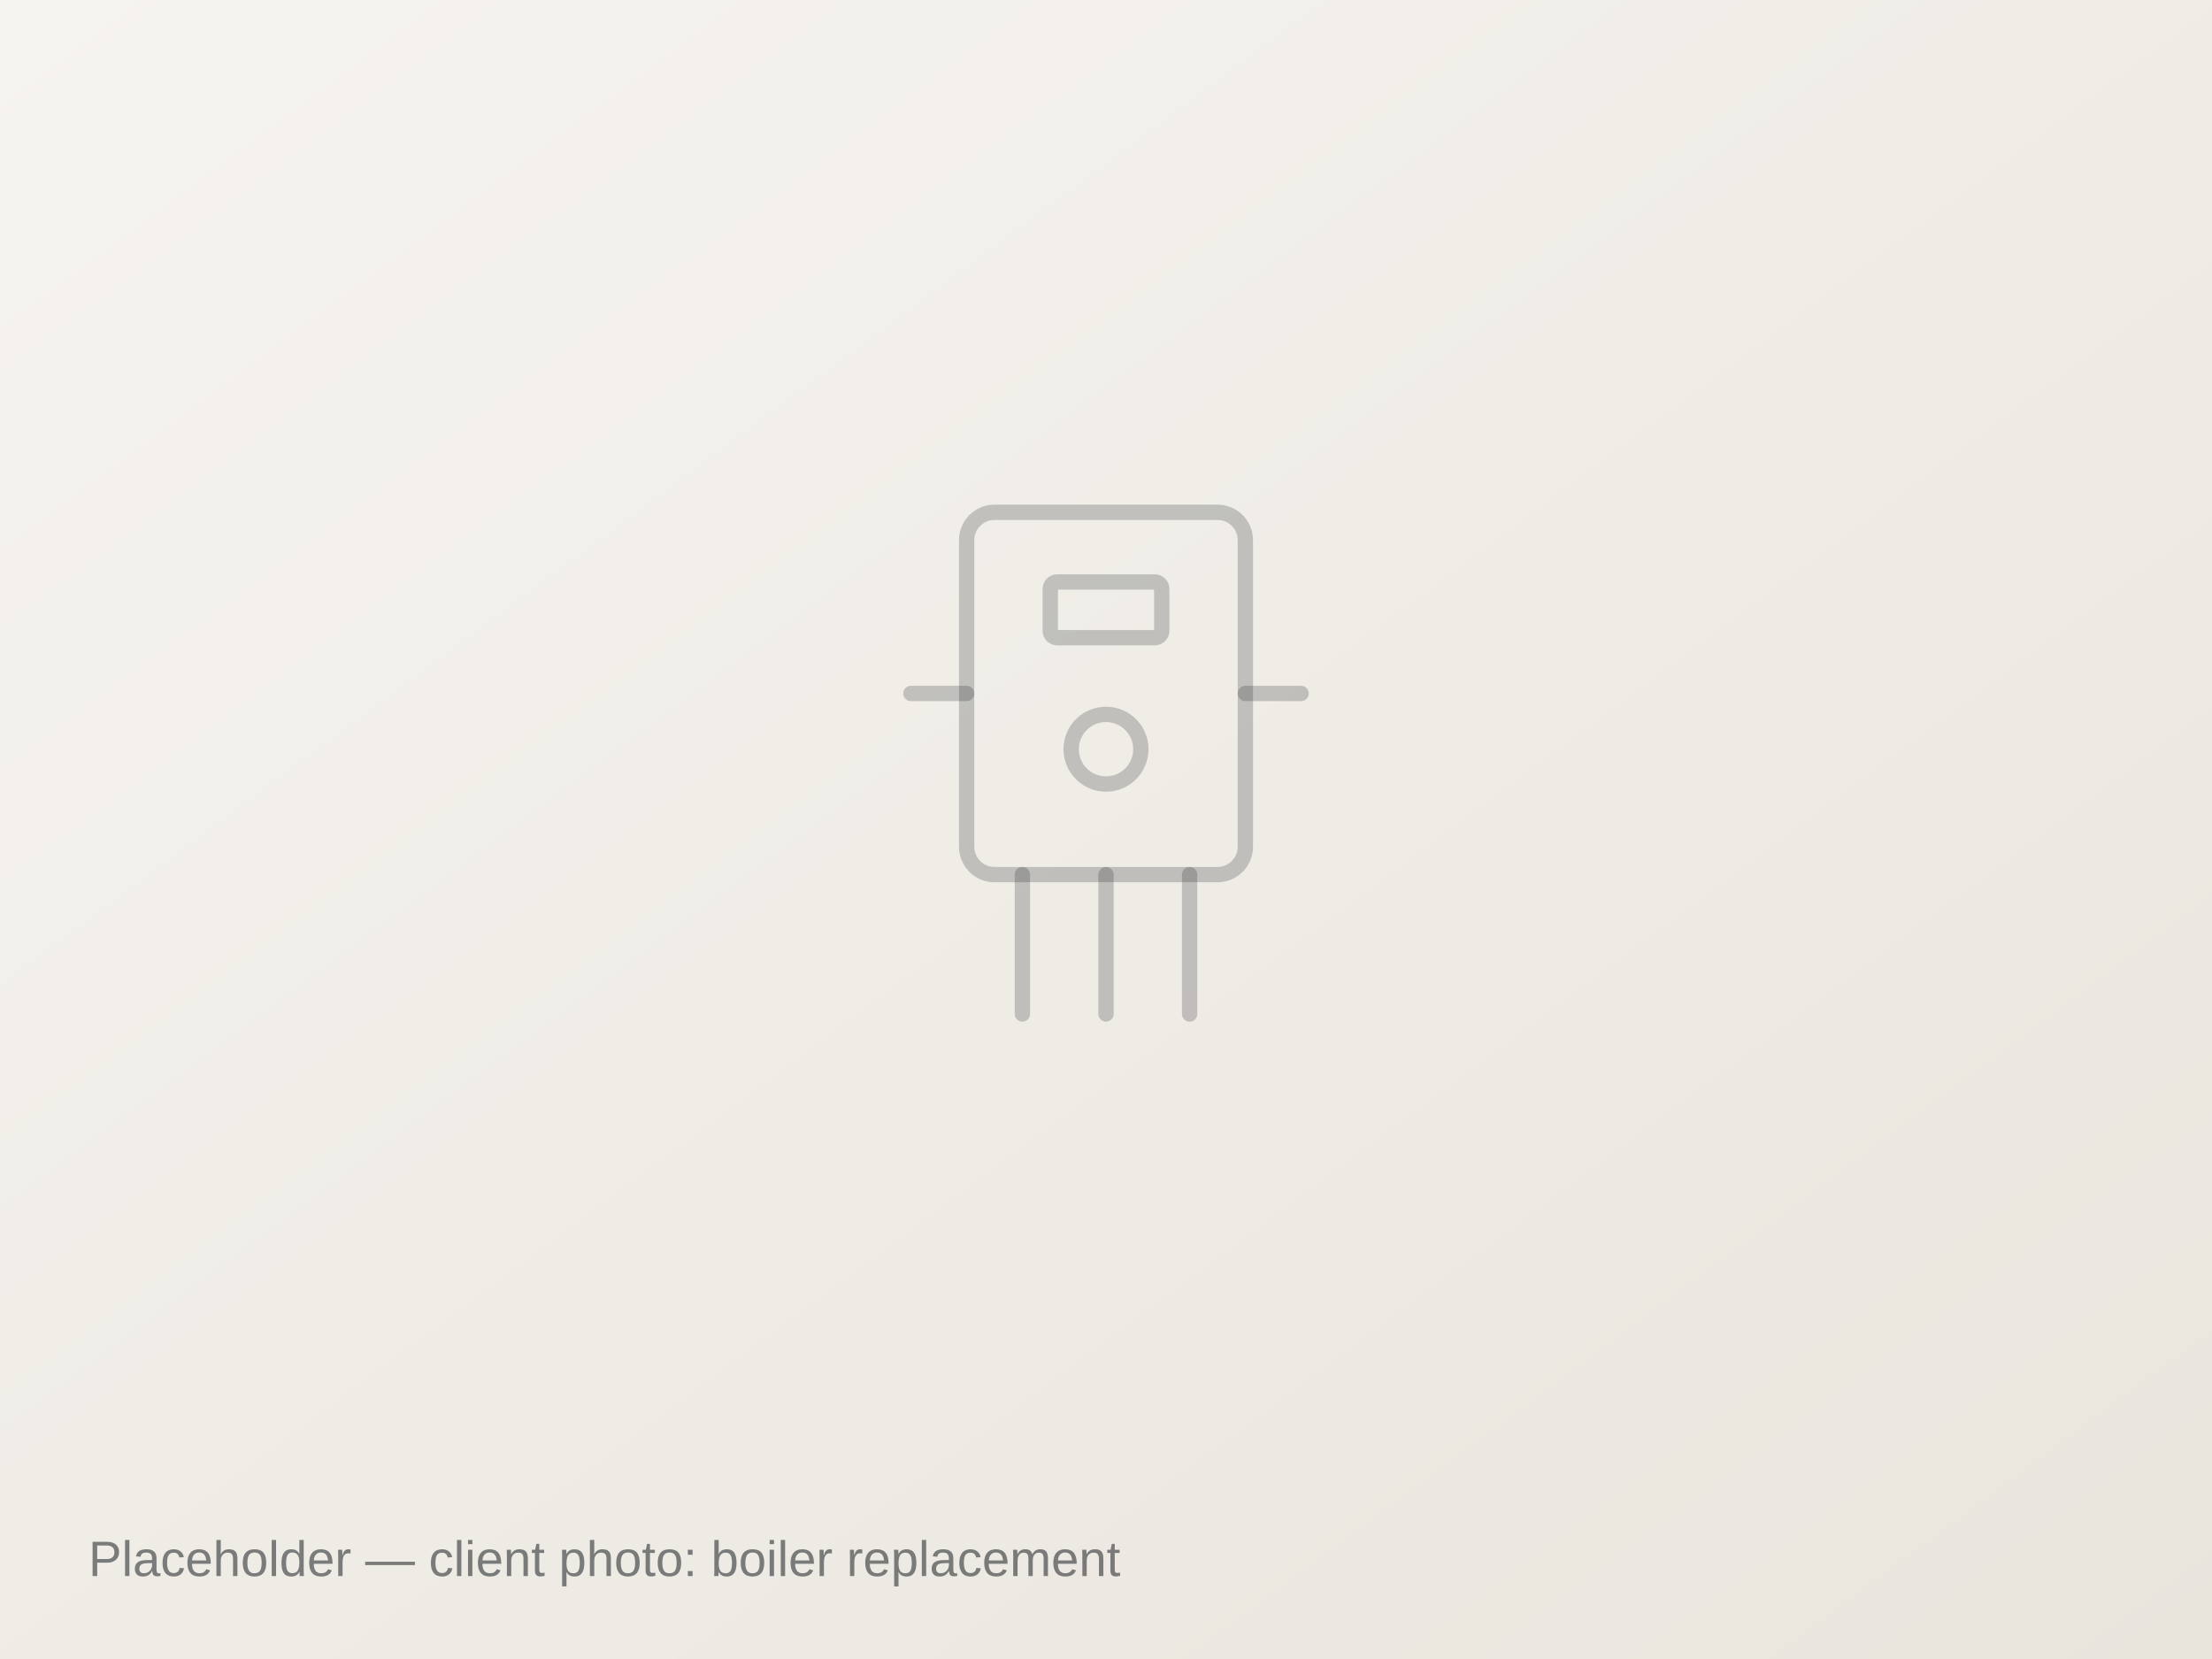
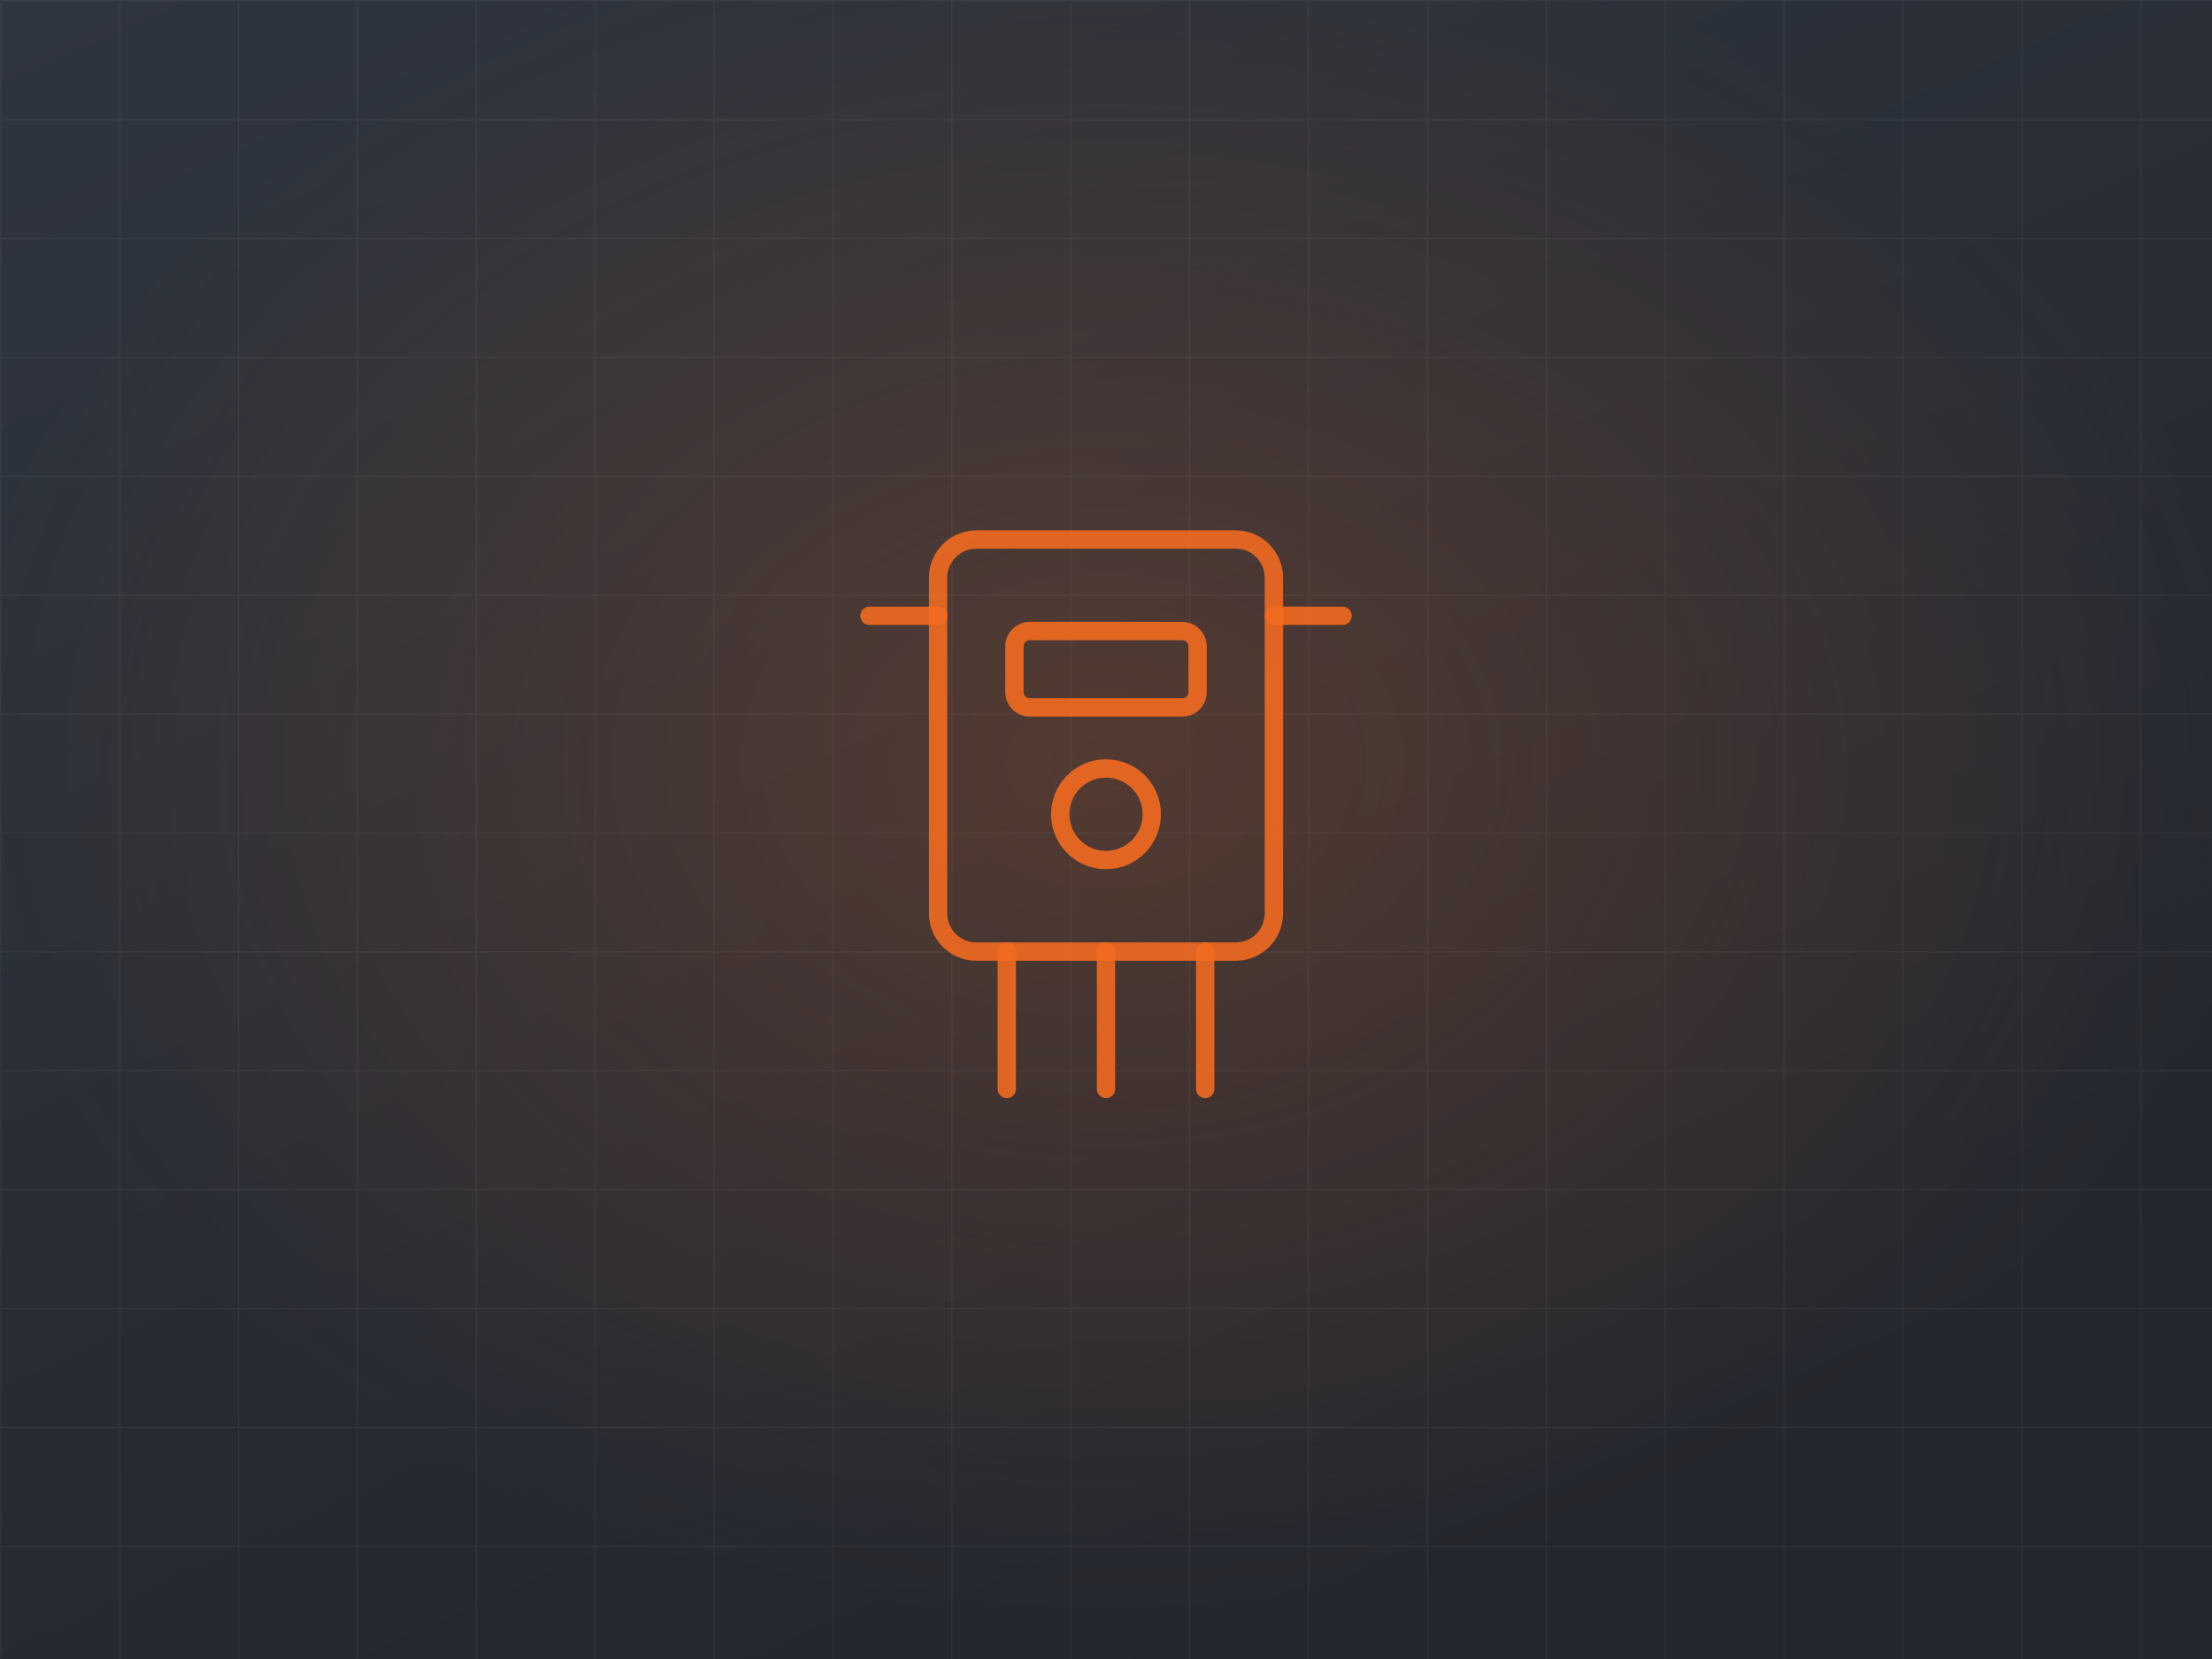
- <svg xmlns="http://www.w3.org/2000/svg" width="800" height="600" viewBox="0 0 800 600" role="img" aria-label="boiler replacement">
+ <svg xmlns="http://www.w3.org/2000/svg" width="800" height="600" viewBox="0 0 800 600" role="presentation">
  <defs>
-     <linearGradient id="g" x1="0" y1="0" x2="1" y2="1">
-       <stop offset="0" stop-color="#f6f4f0" />
-       <stop offset="1" stop-color="#e9e5dd" />
+     <linearGradient id="bg" x1="0" y1="0" x2="0.6" y2="1">
+       <stop offset="0" stop-color="#2f353f" />
+       <stop offset="1" stop-color="#22262e" />
    </linearGradient>
+     <radialGradient id="glow" cx="50%" cy="46%" r="52%">
+       <stop offset="0" stop-color="#f26b21" stop-opacity="0.22" />
+       <stop offset="1" stop-color="#f26b21" stop-opacity="0" />
+     </radialGradient>
+     <pattern id="grid" width="43" height="43" patternUnits="userSpaceOnUse">
+       <path d="M43 0H0V43" fill="none" stroke="#ffffff" stroke-opacity="0.045" stroke-width="1" />
+     </pattern>
  </defs>
-   <rect width="800" height="600" fill="url(#g)" />
-   <g transform="translate(274 150) scale(2.52)" fill="none" stroke="#1b1f24" stroke-opacity="0.22" stroke-width="2.2" stroke-linecap="round" stroke-linejoin="round">
-     <rect x="30" y="14" width="40" height="52" rx="4" />
-     <rect x="42" y="24" width="16" height="8" rx="1" />
-     <circle cx="50" cy="48" r="5" />
-     <path d="M38 66v20M50 66v20M62 66v20" />
-     <path d="M30 40h-8M70 40h8" />
+   <rect width="800" height="600" fill="url(#bg)" />
+   <rect width="800" height="600" fill="url(#grid)" />
+   <rect width="800" height="600" fill="url(#glow)" />
+   <g transform="translate(262 162) scale(2.76)" fill="none" stroke="#f26b21" stroke-opacity="0.9" stroke-width="2.4" stroke-linecap="round" stroke-linejoin="round">
+     <rect x="28" y="12" width="44" height="54" rx="5" />
+     <rect x="38" y="24" width="24" height="10" rx="2" />
+     <circle cx="50" cy="48" r="6" />
+     <path d="M37 66v18M50 66v18M63 66v18" />
+     <path d="M28 22h-9M72 22h9" />
  </g>
-   <text x="32" y="570" font-family="Archivo, Arial, sans-serif" font-size="18" fill="#1b1f24" fill-opacity="0.55">Placeholder — client photo: boiler replacement</text>
</svg>
